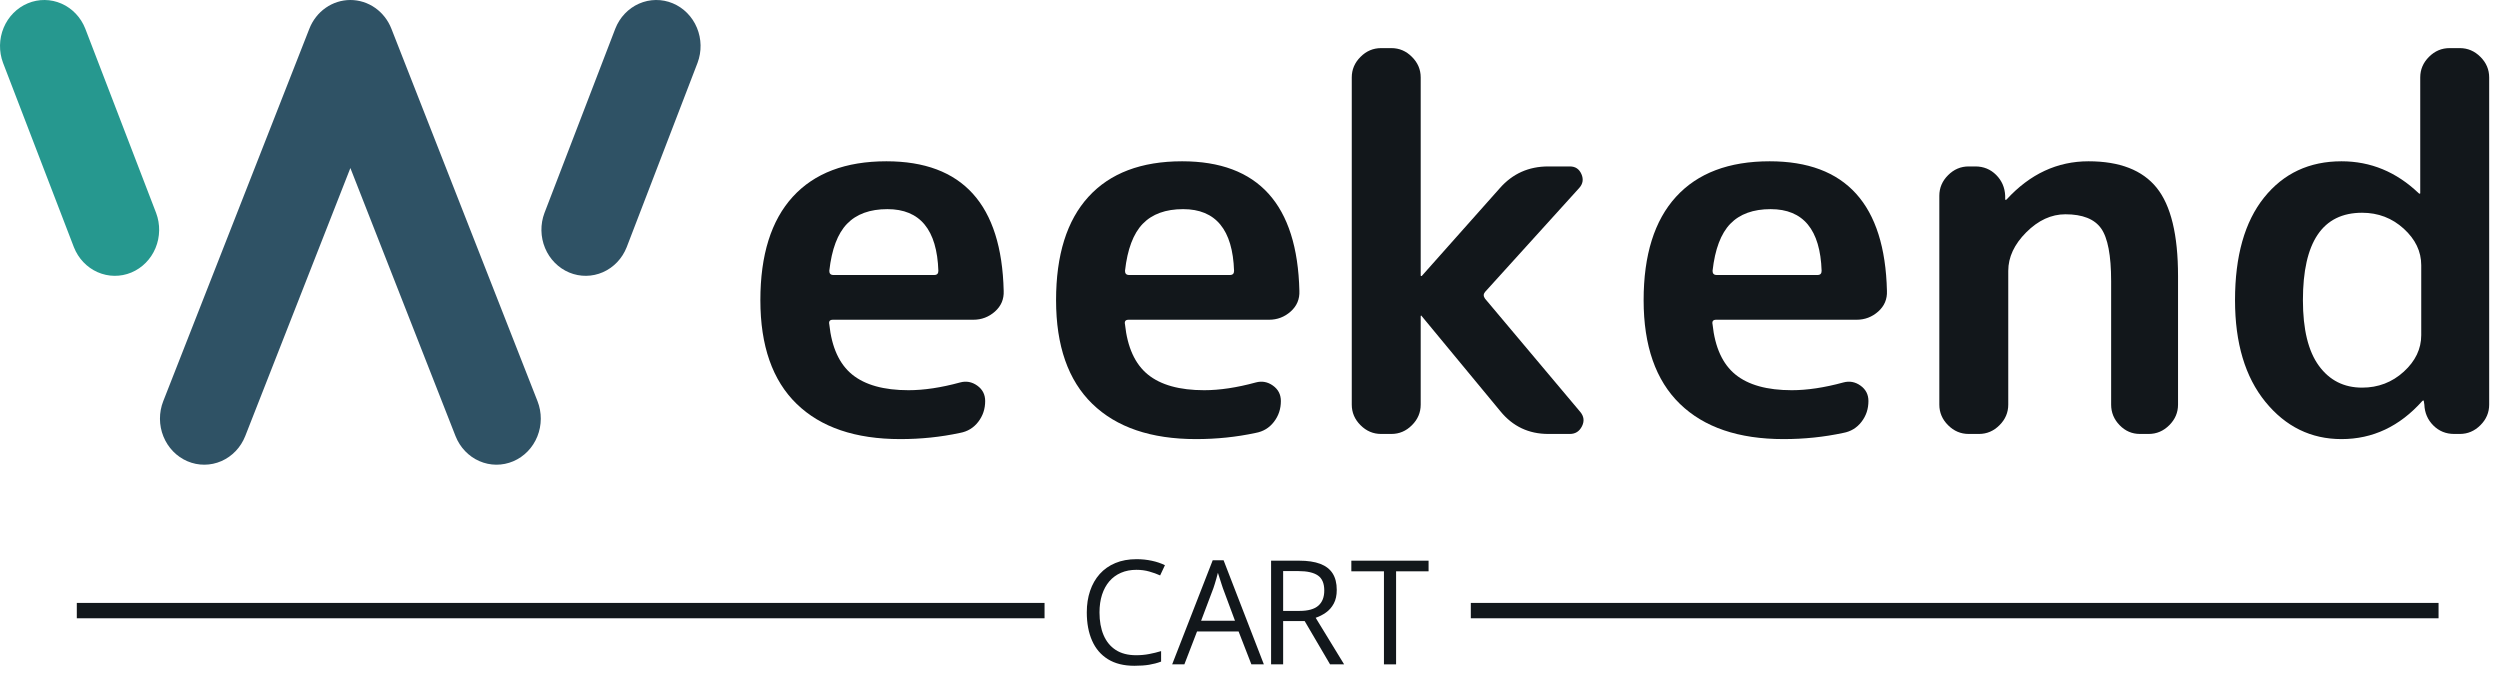
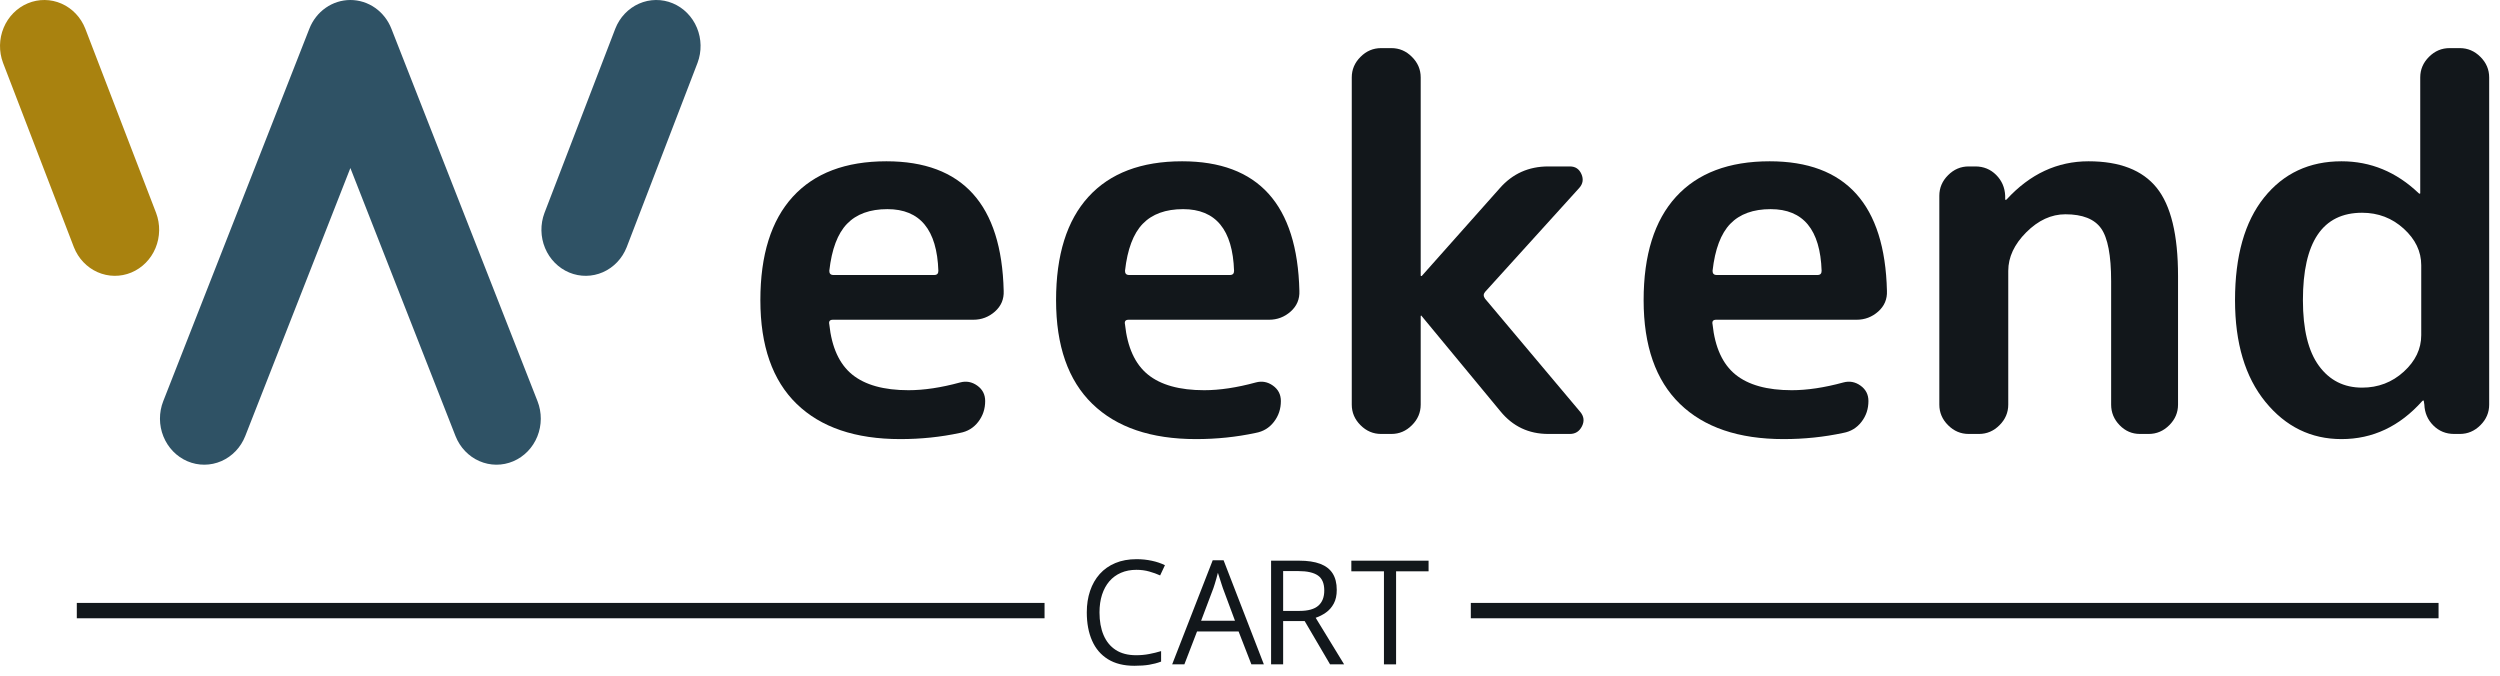
<svg xmlns="http://www.w3.org/2000/svg" viewBox="0 0 2604 704" width="2604" height="704" role="img" aria-label="WeekendCart">
  <g id="weekendcart-logo">
    <g id="mark">
-       <g id="mark-accent" fill="#26988f">
+       <g id="mark-accent" fill="#a9820f">
        <path d="M3.172 65.492L76.97 257.494C81.581 269.215 90.457 278.564 101.664 283.504C112.87 288.444 125.499 288.574 136.797 283.867C148.095 279.159 157.148 269.995 161.983 258.372C166.817 246.749 167.041 233.608 162.606 221.813L88.808 29.812C84.196 18.091 75.32 8.742 64.114 3.802C52.907 -1.138 40.279 -1.269 28.981 3.439C17.682 8.146 8.629 17.31 3.795 28.933C-1.039 40.557 -1.263 53.697 3.172 65.492Z" />
      </g>
      <g id="mark-peak" fill="#2f5265">
        <path d="M170.041 417.862L322.249 29.86C325.712 21.031 331.623 13.476 339.229 8.158C346.834 2.84 355.789 0 364.952 0C374.115 0 383.07 2.84 390.676 8.158C398.281 13.476 404.192 21.031 407.655 29.86L559.864 417.862C564.492 429.649 564.431 442.865 559.695 454.605C554.96 466.345 545.936 475.646 534.611 480.463C529.003 482.848 522.999 484.059 516.941 484.029C510.883 483.999 504.89 482.728 499.304 480.288C488.023 475.359 479.086 465.969 474.458 454.182L364.952 175.021L255.447 454.182C250.818 465.969 241.881 475.359 230.6 480.288C219.319 485.216 206.619 485.279 195.293 480.463C183.968 475.646 174.945 466.345 170.209 454.605C165.473 442.865 165.413 429.649 170.041 417.862Z" />
      </g>
      <g id="mark-tail" fill="#2f5265">
        <path d="M640.912 29.812L567.114 221.813C562.679 233.608 562.903 246.749 567.737 258.372C572.572 269.995 581.624 279.159 592.923 283.867C604.221 288.574 616.85 288.444 628.056 283.504C639.263 278.564 648.139 269.215 652.75 257.494L726.548 65.492C730.983 53.697 730.759 40.557 725.925 28.933C721.091 17.31 712.038 8.146 700.739 3.439C689.441 -1.269 676.813 -1.138 665.606 3.802C654.4 8.742 645.524 18.091 640.912 29.812Z" />
      </g>
    </g>
    <g id="wordmark">
      <g id="letter-e-1" fill="#12171b">
        <path d="M924.36 217.84C906.147 217.84 892.12 222.933 882.28 233.12C872.467 243.28 866.307 259.613 863.8 282.12C863.8 285 865.227 286.44 868.08 286.44H973.12C975.973 286.44 977.4 285 977.4 282.12C975.987 239.267 958.307 217.84 924.36 217.84ZM937.76 457.36C890.96 457.36 854.96 445.12 829.76 420.64C804.587 396.187 792 360.2 792 312.68C792 265.533 803.253 229.627 825.76 204.96C848.267 180.32 880.773 168 923.28 168C1002.59 168 1043.31 213.013 1045.44 303.04C1045.81 311.6 1042.79 318.747 1036.36 324.48C1029.93 330.187 1022.43 333.04 1013.84 333.04H867.56C864.333 333.04 863.08 334.653 863.8 337.88C866.307 361.8 874.253 379.213 887.64 390.12C901.053 401 920.613 406.44 946.32 406.44C962.4 406.44 980.267 403.76 999.92 398.4C1006.35 396.613 1012.33 397.693 1017.88 401.64C1023.4 405.56 1026.16 410.92 1026.16 417.72C1026.16 425.933 1023.75 433.16 1018.92 439.4C1014.09 445.667 1007.76 449.507 999.92 450.92C979.92 455.213 959.2 457.36 937.76 457.36Z" />
      </g>
      <g id="letter-e-2" fill="#12171b">
        <path d="M1232.36 217.84C1214.15 217.84 1200.12 222.933 1190.28 233.12C1180.47 243.28 1174.31 259.613 1171.8 282.12C1171.8 285 1173.23 286.44 1176.08 286.44H1281.12C1283.97 286.44 1285.4 285 1285.4 282.12C1283.99 239.267 1266.31 217.84 1232.36 217.84ZM1245.76 457.36C1198.96 457.36 1162.96 445.12 1137.76 420.64C1112.59 396.187 1100 360.2 1100 312.68C1100 265.533 1111.25 229.627 1133.76 204.96C1156.27 180.32 1188.77 168 1231.28 168C1310.59 168 1351.31 213.013 1353.44 303.04C1353.81 311.6 1350.79 318.747 1344.36 324.48C1337.93 330.187 1330.43 333.04 1321.84 333.04H1175.56C1172.33 333.04 1171.08 334.653 1171.8 337.88C1174.31 361.8 1182.25 379.213 1195.64 390.12C1209.05 401 1228.61 406.44 1254.32 406.44C1270.4 406.44 1288.27 403.76 1307.92 398.4C1314.35 396.613 1320.33 397.693 1325.88 401.64C1331.4 405.56 1334.16 410.92 1334.16 417.72C1334.16 425.933 1331.75 433.16 1326.92 439.4C1322.09 445.667 1315.76 449.507 1307.92 450.92C1287.92 455.213 1267.2 457.36 1245.76 457.36Z" />
      </g>
      <g id="letter-k" fill="#12171b">
        <path d="M1449.28 452H1438.56C1430.32 452 1423.17 448.96 1417.12 442.88C1411.04 436.827 1408 429.68 1408 421.44V80.64C1408 72.427 1411.04 65.293 1417.12 59.24C1423.17 53.16 1430.32 50.12 1438.56 50.12H1449.28C1457.49 50.12 1464.63 53.16 1470.68 59.24C1476.76 65.293 1479.8 72.427 1479.8 80.64V286.96C1479.8 287.307 1479.97 287.48 1480.32 287.48H1480.88L1562.32 195.88C1575.55 180.867 1592.33 173.36 1612.68 173.36H1635.2C1640.91 173.36 1644.92 176.04 1647.24 181.4C1649.56 186.76 1648.76 191.587 1644.84 195.88L1546.8 304.12C1545.01 306.253 1545.01 308.573 1546.8 311.08L1645.92 428.96C1649.84 433.6 1650.47 438.6 1647.8 443.96C1645.11 449.32 1640.91 452 1635.2 452H1612.68C1592.33 452 1575.73 444.147 1562.88 428.44L1480.88 329.28C1480.88 328.933 1480.69 328.76 1480.32 328.76C1479.97 328.76 1479.8 328.933 1479.8 329.28V421.44C1479.8 429.68 1476.76 436.827 1470.68 442.88C1464.63 448.96 1457.49 452 1449.28 452Z" />
      </g>
      <g id="letter-e-3" fill="#12171b">
        <path d="M1844.36 217.84C1826.15 217.84 1812.12 222.933 1802.28 233.12C1792.47 243.28 1786.31 259.613 1783.8 282.12C1783.8 285 1785.23 286.44 1788.08 286.44H1893.12C1895.97 286.44 1897.4 285 1897.4 282.12C1895.99 239.267 1878.31 217.84 1844.36 217.84ZM1857.76 457.36C1810.96 457.36 1774.96 445.12 1749.76 420.64C1724.59 396.187 1712 360.2 1712 312.68C1712 265.533 1723.25 229.627 1745.76 204.96C1768.27 180.32 1800.77 168 1843.28 168C1922.59 168 1963.31 213.013 1965.44 303.04C1965.81 311.6 1962.79 318.747 1956.36 324.48C1949.93 330.187 1942.43 333.04 1933.84 333.04H1787.56C1784.33 333.04 1783.08 334.653 1783.8 337.88C1786.31 361.8 1794.25 379.213 1807.64 390.12C1821.05 401 1840.61 406.44 1866.32 406.44C1882.4 406.44 1900.27 403.76 1919.92 398.4C1926.35 396.613 1932.33 397.693 1937.88 401.64C1943.4 405.56 1946.16 410.92 1946.16 417.72C1946.16 425.933 1943.75 433.16 1938.92 439.4C1934.09 445.667 1927.76 449.507 1919.92 450.92C1899.92 455.213 1879.2 457.36 1857.76 457.36Z" />
      </g>
      <g id="letter-n" fill="#12171b">
        <path d="M2061.28 452H2050.56C2042.32 452 2035.17 448.96 2029.12 442.88C2023.04 436.827 2020 429.68 2020 421.44V203.92C2020 195.68 2023.04 188.533 2029.12 182.48C2035.17 176.4 2042.32 173.36 2050.56 173.36H2057.52C2066.08 173.36 2073.31 176.307 2079.2 182.2C2085.09 188.093 2088.23 195.333 2088.6 203.92V207.64C2088.6 208.013 2088.77 208.2 2089.12 208.2C2089.49 208.2 2089.85 208.013 2090.2 207.64C2114.49 181.213 2142.89 168 2175.4 168C2207.91 168 2231.57 177.2 2246.4 195.6C2261.23 214 2268.64 244.627 2268.64 287.48V421.44C2268.64 429.68 2265.6 436.827 2259.52 442.88C2253.44 448.96 2246.29 452 2238.08 452H2229C2220.76 452 2213.69 448.96 2207.8 442.88C2201.91 436.827 2198.96 429.68 2198.96 421.44V292.84C2198.96 266.067 2195.48 247.76 2188.52 237.92C2181.56 228.107 2169.15 223.2 2151.28 223.2C2136.64 223.2 2123.07 229.453 2110.56 241.96C2098.05 254.467 2091.8 267.853 2091.8 282.12V421.44C2091.8 429.68 2088.76 436.827 2082.68 442.88C2076.63 448.96 2069.49 452 2061.28 452Z" />
      </g>
      <g id="letter-d" fill="#12171b">
        <path d="M2460.36 221.6C2419.27 221.6 2398.72 251.96 2398.72 312.68C2398.72 343.053 2404.27 365.827 2415.36 381C2426.43 396.173 2441.43 403.76 2460.36 403.76C2477.13 403.76 2491.6 398.227 2503.76 387.16C2515.89 376.093 2521.96 363.413 2521.96 349.12V276.24C2521.96 261.947 2515.89 249.267 2503.76 238.2C2491.6 227.133 2477.13 221.6 2460.36 221.6ZM2438.92 457.36C2407.13 457.36 2380.69 444.413 2359.6 418.52C2338.53 392.627 2328 357.347 2328 312.68C2328 266.6 2338.09 230.96 2358.28 205.76C2378.47 180.587 2405.35 168 2438.92 168C2469.29 168 2496.08 179.08 2519.28 201.24C2519.65 201.587 2520.01 201.76 2520.36 201.76C2520.73 201.76 2520.92 201.587 2520.92 201.24V80.64C2520.92 72.427 2523.95 65.293 2530 59.24C2536.08 53.16 2543.23 50.12 2551.44 50.12H2562.16C2570.37 50.12 2577.52 53.16 2583.6 59.24C2589.68 65.293 2592.72 72.427 2592.72 80.64V421.44C2592.72 429.68 2589.68 436.827 2583.6 442.88C2577.52 448.96 2570.37 452 2562.16 452H2556.28C2547.69 452 2540.45 449.053 2534.56 443.16C2528.67 437.267 2525.55 430.027 2525.2 421.44L2524.64 417.72C2524.64 417.347 2524.47 417.16 2524.12 417.16C2523.77 417.16 2523.41 417.347 2523.04 417.72C2499.47 444.147 2471.43 457.36 2438.92 457.36Z" />
      </g>
    </g>
    <g id="tagline">
      <g id="rule-left" fill="#12171b">
        <path d="M80 627.999H1088V643.999H80V627.999Z" />
      </g>
      <g id="tagline-C" fill="#12171b">
        <path d="M1183.72 593.519C1177.75 593.519 1172.39 594.546 1167.64 596.599C1162.89 598.653 1158.85 601.599 1155.52 605.439C1152.21 609.306 1149.67 613.973 1147.88 619.439C1146.12 624.906 1145.24 631.066 1145.24 637.919C1145.24 646.986 1146.65 654.853 1149.48 661.519C1152.31 668.186 1156.53 673.346 1162.16 676.999C1167.81 680.653 1174.88 682.479 1183.36 682.479C1188.19 682.479 1192.72 682.066 1196.96 681.239C1201.23 680.439 1205.37 679.426 1209.4 678.199V689.119C1205.48 690.586 1201.35 691.679 1197 692.399C1192.68 693.119 1187.53 693.479 1181.56 693.479C1170.57 693.479 1161.4 691.199 1154.04 686.639C1146.68 682.079 1141.17 675.639 1137.52 667.319C1133.84 658.999 1132 649.173 1132 637.839C1132 629.679 1133.15 622.213 1135.44 615.439C1137.73 608.666 1141.08 602.813 1145.48 597.879C1149.88 592.973 1155.29 589.173 1161.72 586.479C1168.15 583.786 1175.52 582.439 1183.84 582.439C1189.31 582.439 1194.59 582.986 1199.68 584.079C1204.75 585.146 1209.32 586.693 1213.4 588.719L1208.4 599.359C1204.93 597.786 1201.15 596.426 1197.04 595.279C1192.93 594.106 1188.49 593.519 1183.72 593.519Z" />
      </g>
      <g id="tagline-A" fill="#12171b">
        <path d="M1316.44 692H1303.44L1290.12 657.72H1246.84L1233.64 692H1220.92L1263.16 583.56H1274.48L1316.44 692ZM1251.08 646.56H1286.36L1273.72 612.52C1273.43 611.64 1272.95 610.186 1272.28 608.16C1271.64 606.133 1270.97 604.04 1270.28 601.88C1269.59 599.72 1269.01 597.973 1268.56 596.64C1268.08 598.666 1267.55 600.666 1266.96 602.64C1266.4 604.64 1265.85 606.493 1265.32 608.2C1264.79 609.906 1264.32 611.346 1263.92 612.52L1251.08 646.56Z" />
      </g>
      <g id="tagline-R" fill="#12171b">
        <path d="M1323.96 583.999H1353.12C1362 583.999 1369.33 585.092 1375.12 587.279C1380.91 589.466 1385.23 592.799 1388.08 597.279C1390.93 601.759 1392.36 607.479 1392.36 614.439C1392.36 620.146 1391.32 624.906 1389.24 628.719C1387.19 632.532 1384.48 635.626 1381.12 637.999C1377.79 640.372 1374.21 642.199 1370.4 643.479L1400.04 691.999H1385.4L1358.96 646.919H1336.52V691.999H1323.96V583.999ZM1352.4 594.839H1336.52V636.319H1353.64C1362.47 636.319 1368.96 634.519 1373.12 630.919C1377.28 627.319 1379.36 622.026 1379.36 615.039C1379.36 607.679 1377.16 602.479 1372.76 599.439C1368.33 596.372 1361.55 594.839 1352.4 594.839Z" />
      </g>
      <g id="tagline-T" fill="#12171b">
        <path d="M1454.16 595.079V691.999H1441.52V595.079H1407.56V583.999H1488V595.079H1454.16Z" />
      </g>
      <g id="rule-right" fill="#12171b">
        <path d="M1532 627.999H2540V643.999H1532V627.999Z" />
      </g>
    </g>
  </g>
</svg>
